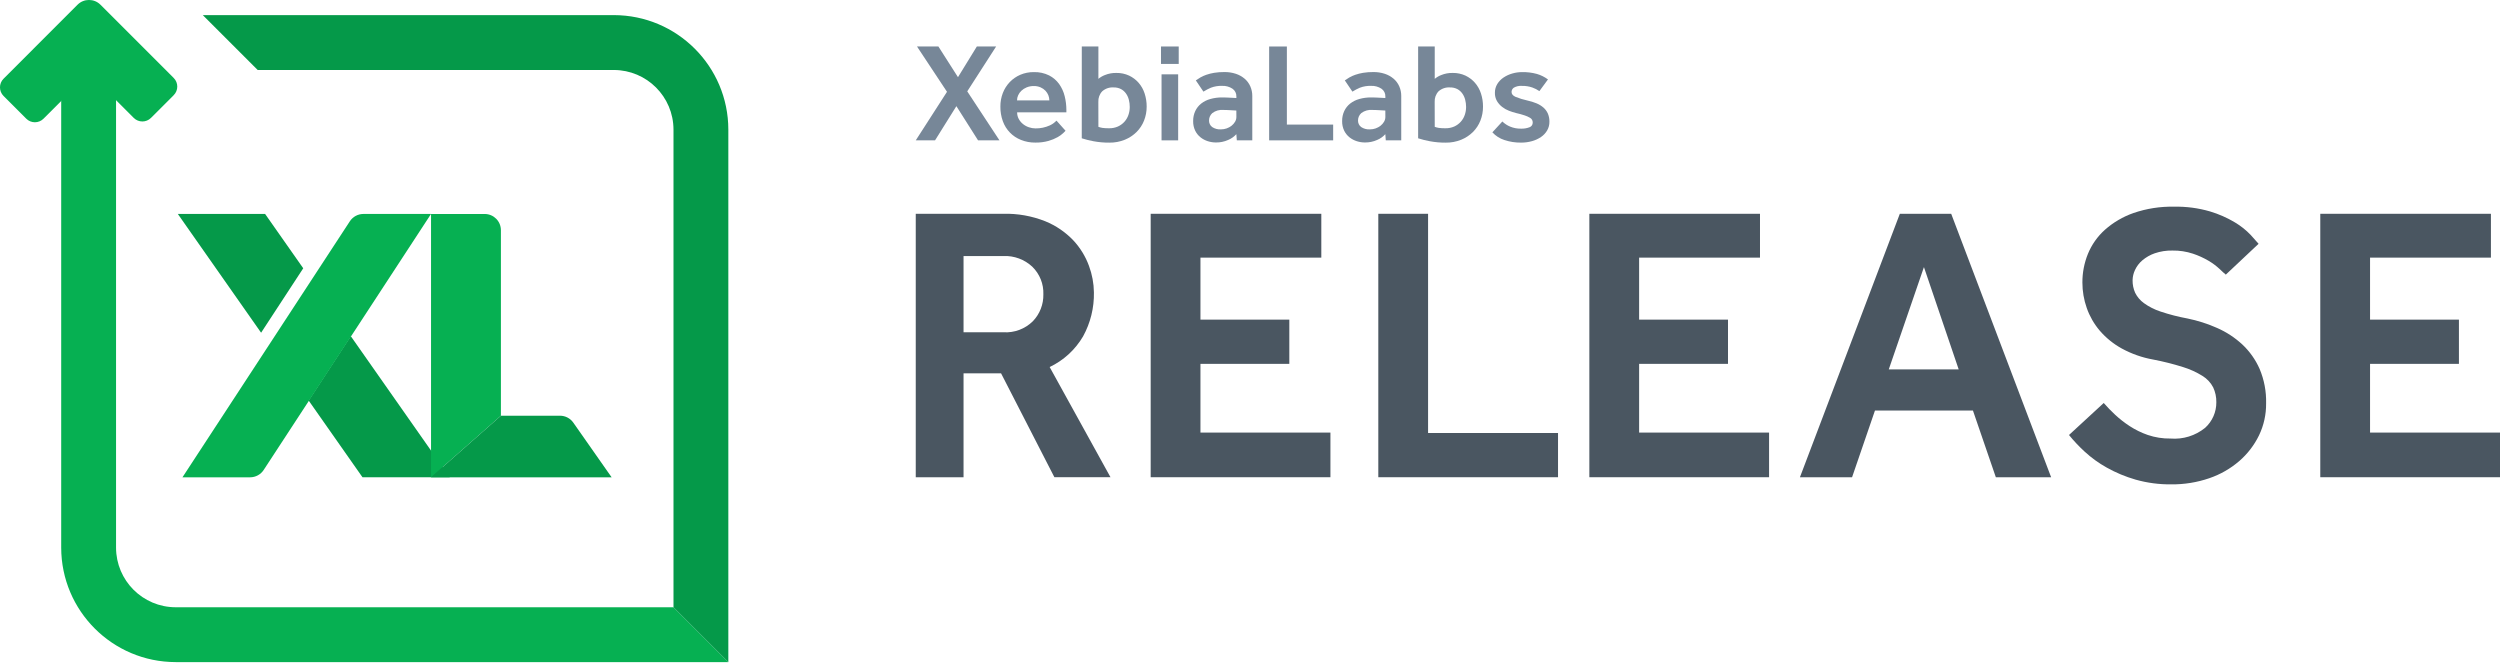
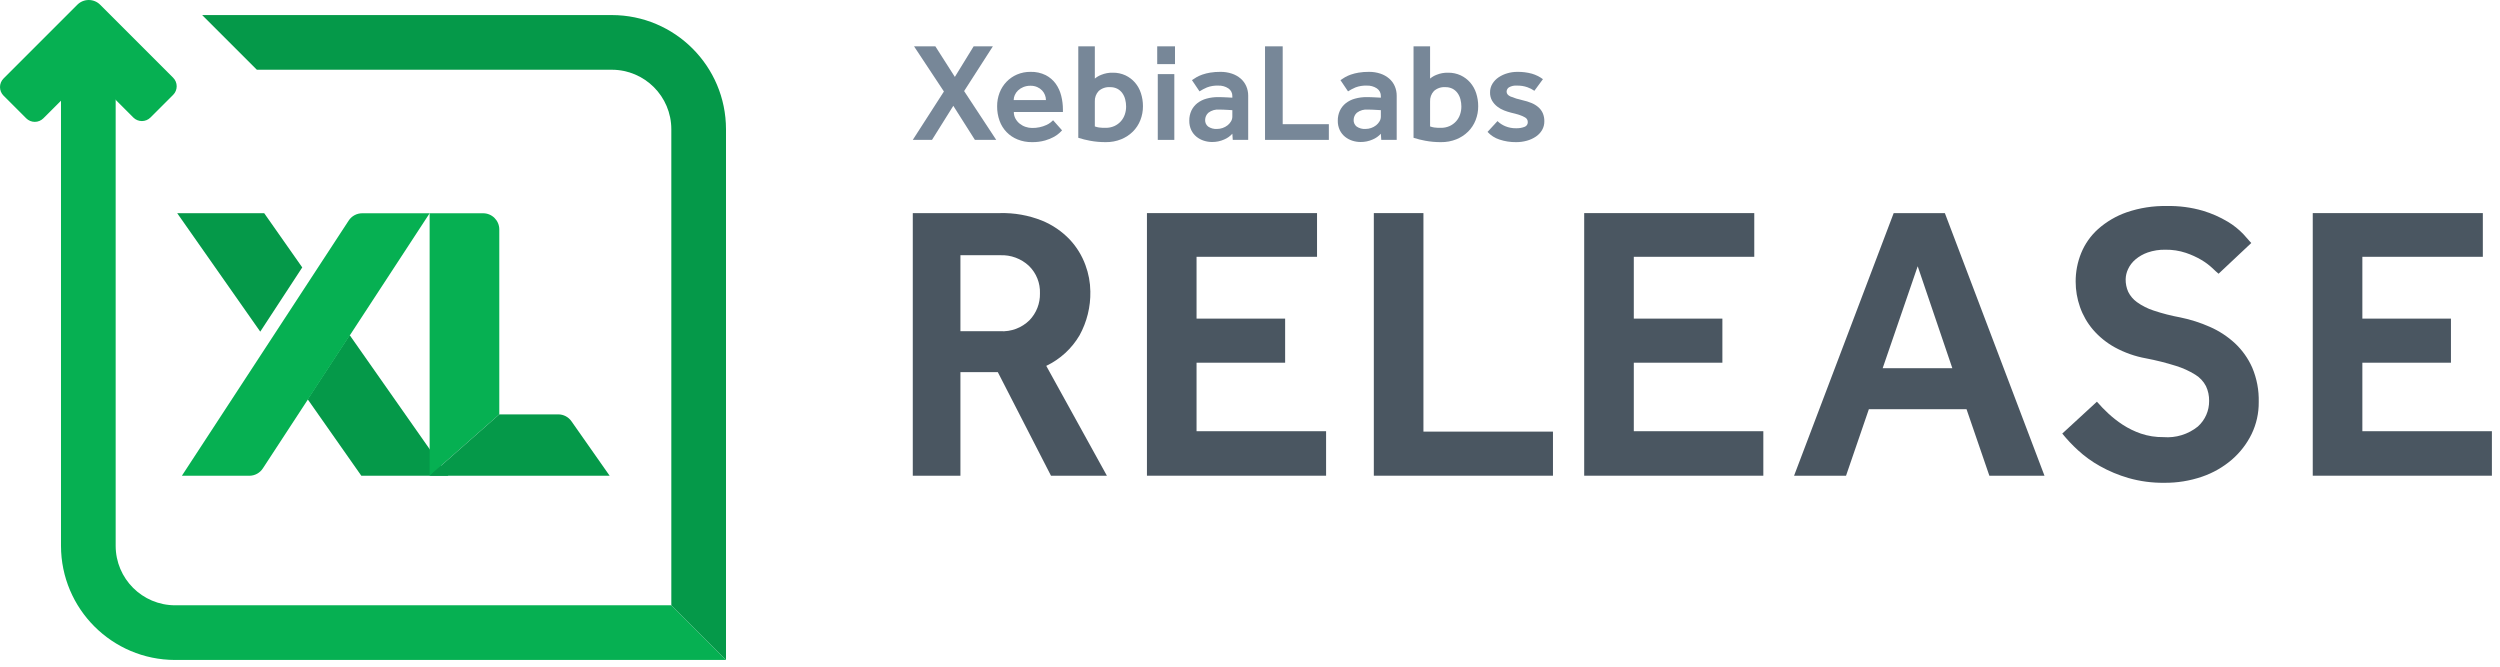
- <svg xmlns="http://www.w3.org/2000/svg" id="Layer_2" data-name="Layer 2" viewBox="0 0 89.708 23.759">
-   <defs>
-     <style>.cls-1{fill:#778798;}.cls-2{fill:#06b052;}.cls-3{fill:#059949;}.cls-4{fill:#4a5661;}</style>
-   </defs>
-   <path class="cls-1" d="M66.555,8.48a.89.89,0,0,0,.28.184.964.964,0,0,0,.386.073.783.783,0,0,0,.308-.05.172.172,0,0,0,.116-.167.186.186,0,0,0-.106-.177.961.961,0,0,0-.182-.081,3.158,3.158,0,0,0-.313-.086,2.181,2.181,0,0,1-.252-.081.952.952,0,0,1-.245-.139.748.748,0,0,1-.187-.212A.569.569,0,0,1,66.288,7.45a.588.588,0,0,1,.086-.316.758.758,0,0,1,.225-.232,1.11,1.11,0,0,1,.313-.144,1.258,1.258,0,0,1,.351-.05,1.88,1.88,0,0,1,.533.066,1.268,1.268,0,0,1,.396.197l-.308.419a1.036,1.036,0,0,0-.252-.129,1.06,1.06,0,0,0-.369-.058.509.509,0,0,0-.295.063.188.188,0,0,0-.083.154q0,.111.139.174a2.583,2.583,0,0,0,.432.134,1.912,1.912,0,0,1,.326.101.903.903,0,0,1,.247.151.623.623,0,0,1,.159.215.717.717,0,0,1,.056.295.606.606,0,0,1-.081.311.728.728,0,0,1-.22.235,1.098,1.098,0,0,1-.323.149,1.411,1.411,0,0,1-.391.053,1.816,1.816,0,0,1-.601-.093A1.001,1.001,0,0,1,66.197,8.869Z" transform="translate(-12.64593 -4.12063)" />
-   <path class="cls-1" d="M46.627,7.415l-1.076-1.626h.768l.702,1.101.677-1.101h.692L47.354,7.399,48.51,9.157h-.768l-.778-1.227L46.198,9.157h-.692Z" transform="translate(-12.64593 -4.12063)" />
-   <path class="cls-1" d="M50.881,8.813l-.083.083a.995.995,0,0,1-.197.144,1.53,1.53,0,0,1-.328.136,1.654,1.654,0,0,1-.477.061,1.338,1.338,0,0,1-.515-.096A1.131,1.131,0,0,1,48.631,8.47a1.494,1.494,0,0,1-.088-.525,1.32,1.32,0,0,1,.088-.487,1.19,1.19,0,0,1,.247-.391,1.159,1.159,0,0,1,.379-.263,1.205,1.205,0,0,1,.487-.096,1.162,1.162,0,0,1,.548.119,1.018,1.018,0,0,1,.361.311,1.277,1.277,0,0,1,.197.434A2.035,2.035,0,0,1,50.911,8.066v.086H49.144a.485.485,0,0,0,.058.237.606.606,0,0,0,.151.182.682.682,0,0,0,.212.116A.724.724,0,0,0,49.8,8.728a1.198,1.198,0,0,0,.52-.109.704.704,0,0,0,.149-.091q.058-.048.088-.078ZM50.3,7.723a.501.501,0,0,0-.035-.182.515.515,0,0,0-.104-.164.538.538,0,0,0-.174-.121.583.583,0,0,0-.242-.048.663.663,0,0,0-.26.048.612.612,0,0,0-.189.121.523.523,0,0,0-.116.164.445.445,0,0,0-.04.182Z" transform="translate(-12.64593 -4.12063)" />
-   <path class="cls-1" d="M51.464,5.789H52.06V6.95a.815.815,0,0,1,.232-.136,1.022,1.022,0,0,1,.414-.076,1.042,1.042,0,0,1,.457.096,1.057,1.057,0,0,1,.341.258,1.098,1.098,0,0,1,.215.384,1.491,1.491,0,0,1,.073.47,1.347,1.347,0,0,1-.094.502,1.198,1.198,0,0,1-.268.409,1.294,1.294,0,0,1-.422.278,1.427,1.427,0,0,1-.555.104,2.987,2.987,0,0,1-.568-.05,3.224,3.224,0,0,1-.422-.106ZM52.06,8.672a.838.838,0,0,0,.146.038,1.588,1.588,0,0,0,.237.013.75.75,0,0,0,.318-.063.712.712,0,0,0,.232-.169.703.703,0,0,0,.144-.245.867.867,0,0,0,.048-.285,1.043,1.043,0,0,0-.033-.263.676.676,0,0,0-.104-.225.52.52,0,0,0-.179-.157.545.545,0,0,0-.26-.058.558.558,0,0,0-.412.139.515.515,0,0,0-.139.381Z" transform="translate(-12.64593 -4.12063)" />
-   <path class="cls-1" d="M54.326,6.788h.596V9.157h-.596Z" transform="translate(-12.64593 -4.12063)" />
-   <path class="cls-1" d="M57.01,8.935a.817.817,0,0,1-.293.207,1.037,1.037,0,0,1-.439.091.958.958,0,0,1-.29-.045.819.819,0,0,1-.263-.139.694.694,0,0,1-.192-.24.759.759,0,0,1-.073-.343.83.83,0,0,1,.076-.361.75.75,0,0,1,.212-.268.94.94,0,0,1,.328-.164,1.522,1.522,0,0,1,.424-.056q.071,0,.157.003t.167.008q.091.005.187.01V7.581a.323.323,0,0,0-.141-.278.62.62,0,0,0-.369-.101,1.033,1.033,0,0,0-.404.066,1.805,1.805,0,0,0-.268.141l-.273-.404q.071-.05.162-.104a1.251,1.251,0,0,1,.212-.096,1.753,1.753,0,0,1,.28-.071,2.188,2.188,0,0,1,.371-.028,1.266,1.266,0,0,1,.412.063.946.946,0,0,1,.316.177.77.77,0,0,1,.202.273.842.842,0,0,1,.071.346V9.157h-.555Zm0-.848q-.091-.005-.177-.01-.071-.005-.149-.008-.078-.003-.134-.003a.571.571,0,0,0-.404.114.354.354,0,0,0-.116.26.286.286,0,0,0,.109.237.509.509,0,0,0,.321.086.615.615,0,0,0,.379-.131.521.521,0,0,0,.124-.141.331.331,0,0,0,.048-.172Z" transform="translate(-12.64593 -4.12063)" />
-   <path class="cls-1" d="M58.187,5.789h.636V8.591H60.484v.566H58.187Z" transform="translate(-12.64593 -4.12063)" />
-   <path class="cls-1" d="M62.356,8.935a.816.816,0,0,1-.293.207,1.037,1.037,0,0,1-.439.091.958.958,0,0,1-.29-.045.819.819,0,0,1-.263-.139.695.695,0,0,1-.192-.24.759.759,0,0,1-.073-.343.83.83,0,0,1,.076-.361.75.75,0,0,1,.212-.268.941.941,0,0,1,.328-.164,1.522,1.522,0,0,1,.424-.056q.071,0,.157.003t.167.008q.091.005.187.01V7.581a.323.323,0,0,0-.141-.278.62.62,0,0,0-.369-.101,1.033,1.033,0,0,0-.404.066,1.806,1.806,0,0,0-.268.141l-.273-.404q.071-.05.162-.104a1.251,1.251,0,0,1,.212-.096,1.753,1.753,0,0,1,.28-.071,2.188,2.188,0,0,1,.371-.028,1.266,1.266,0,0,1,.411.063.946.946,0,0,1,.316.177.77.77,0,0,1,.202.273.842.842,0,0,1,.071.346V9.157h-.555Zm0-.848q-.091-.005-.177-.01-.071-.005-.149-.008-.078-.003-.134-.003a.571.571,0,0,0-.404.114.354.354,0,0,0-.116.26.286.286,0,0,0,.109.237.509.509,0,0,0,.321.086.615.615,0,0,0,.379-.131.521.521,0,0,0,.124-.141.331.331,0,0,0,.048-.172Z" transform="translate(-12.64593 -4.12063)" />
-   <path class="cls-1" d="M63.533,5.789H64.129V6.95a.815.815,0,0,1,.232-.136A1.022,1.022,0,0,1,64.775,6.738a1.042,1.042,0,0,1,.457.096,1.057,1.057,0,0,1,.341.258,1.098,1.098,0,0,1,.215.384,1.492,1.492,0,0,1,.073.47,1.347,1.347,0,0,1-.093.502,1.198,1.198,0,0,1-.268.409,1.294,1.294,0,0,1-.422.278,1.427,1.427,0,0,1-.555.104,2.987,2.987,0,0,1-.568-.05,3.224,3.224,0,0,1-.422-.106ZM64.129,8.672a.837.837,0,0,0,.146.038,1.588,1.588,0,0,0,.237.013.75.75,0,0,0,.318-.063.712.712,0,0,0,.232-.169.703.703,0,0,0,.144-.245.867.867,0,0,0,.048-.285,1.043,1.043,0,0,0-.033-.263.676.676,0,0,0-.104-.225.52.52,0,0,0-.179-.157.545.545,0,0,0-.26-.058.558.558,0,0,0-.412.139.515.515,0,0,0-.139.381Z" transform="translate(-12.64593 -4.12063)" />
-   <rect class="cls-1" x="41.66" y="1.668" width="0.636" height="0.626" />
-   <path class="cls-2" d="M13.589,8.38l-.816-.816a.437.437,0,0,1,0-.618l2.655-2.656a.582.582,0,0,1,.823,0L18.879,6.918a.437.437,0,0,1-0.0.618l-.816.816a.437.437,0,0,1-.617-0L15.841,6.746,14.207,8.38A.437.437,0,0,1,13.589,8.38Z" transform="translate(-12.64593 -4.12063)" />
-   <path class="cls-2" d="M36.814,25.911H18.95a2.143,2.143,0,0,1-2.14-2.14V6.439H14.842V23.771A4.113,4.113,0,0,0,18.95,27.879H38.782Z" transform="translate(-12.64593 -4.12063)" />
-   <polygon class="cls-3" points="16.139 17.127 12.587 12.062 11.076 14.373 13.008 17.127 16.139 17.127" />
-   <path class="cls-2" d="M25.686,11.798a.582.582,0,0,0-.487.264L19.193,21.248h2.427a.582.582,0,0,0,.493-.272l6-9.178Z" transform="translate(-12.64593 -4.12063)" />
-   <path class="cls-2" d="M30.62,19.038v-6.657a.582.582,0,0,0-.582-.582H28.113v9.45Z" transform="translate(-12.64593 -4.12063)" />
-   <path class="cls-3" d="M33.218,19.286a.582.582,0,0,0-.477-.248H30.62l-2.508,2.21V21.248h6.481Z" transform="translate(-12.64593 -4.12063)" />
-   <polygon class="cls-3" points="9.512 7.676 6.38 7.676 9.369 11.939 10.881 9.627 9.512 7.676" />
-   <path class="cls-3" d="M34.673,4.663l-14.749.001,1.968,1.968H34.673A2.143,2.143,0,0,1,36.813,8.772V25.911l1.968,1.968V8.772A4.113,4.113,0,0,0,34.673,4.663Z" transform="translate(-12.64593 -4.12063)" />
-   <path class="cls-4" d="M45.506,11.792h3.133a3.824,3.824,0,0,1,1.517.269,2.899,2.899,0,0,1,1.006.687,2.693,2.693,0,0,1,.56.914,2.825,2.825,0,0,1,.177.95,3.148,3.148,0,0,1-.39,1.581,2.772,2.772,0,0,1-1.198,1.098l2.183,3.954h-2.013L48.568,17.518h-1.347v3.728H45.506Zm3.147,4.252a1.384,1.384,0,0,0,1.056-.397,1.351,1.351,0,0,0,.376-.964,1.317,1.317,0,0,0-.397-.992,1.428,1.428,0,0,0-1.035-.383H47.221v2.736Z" transform="translate(-12.64593 -4.12063)" />
-   <path class="cls-4" d="M53.936,11.792h6.123v1.573H55.722v2.225h3.189v1.587h-3.189v2.466h4.664v1.602H53.936Z" transform="translate(-12.64593 -4.12063)" />
-   <path class="cls-4" d="M62.104,11.792h1.786v7.866h4.663v1.587H62.104Z" transform="translate(-12.64593 -4.12063)" />
-   <path class="cls-4" d="M69.677,11.792h6.123v1.573h-4.337v2.225H74.652v1.587H71.463v2.466H76.126v1.602H69.677Z" transform="translate(-12.64593 -4.12063)" />
-   <path class="cls-4" d="M80.818,11.792h1.843L86.247,21.246H84.263l-.822-2.395H79.926l-.822,2.395H77.233Zm2.112,5.584-1.247-3.671-1.262,3.671Z" transform="translate(-12.64593 -4.12063)" />
-   <path class="cls-4" d="M88.135,18.581a5.397,5.397,0,0,0,.404.418,3.882,3.882,0,0,0,.525.411,2.987,2.987,0,0,0,.652.319,2.433,2.433,0,0,0,.815.128,1.748,1.748,0,0,0,1.24-.383,1.223,1.223,0,0,0,.404-.921,1.205,1.205,0,0,0-.113-.532,1.05,1.05,0,0,0-.383-.411,2.974,2.974,0,0,0-.702-.319,9.479,9.479,0,0,0-1.07-.269A3.714,3.714,0,0,1,88.78,16.625a2.865,2.865,0,0,1-.787-.638,2.557,2.557,0,0,1-.468-.815,2.744,2.744,0,0,1-.156-.914,2.701,2.701,0,0,1,.198-1.027,2.364,2.364,0,0,1,.61-.865,3.08,3.08,0,0,1,1.027-.602,4.209,4.209,0,0,1,1.453-.227,4.308,4.308,0,0,1,1.29.17,3.941,3.941,0,0,1,.9.397,2.67,2.67,0,0,1,.56.446q.198.22.284.319L92.515,13.975q-.071-.056-.227-.206a2.273,2.273,0,0,0-.39-.29,2.971,2.971,0,0,0-.56-.255,2.239,2.239,0,0,0-.737-.113,1.851,1.851,0,0,0-.638.099,1.408,1.408,0,0,0-.446.255,1.009,1.009,0,0,0-.262.347.892.892,0,0,0-.085.361,1.063,1.063,0,0,0,.092.454,1.012,1.012,0,0,0,.312.369,2.163,2.163,0,0,0,.602.305,6.996,6.996,0,0,0,.964.248,5.167,5.167,0,0,1,1.063.34,3.262,3.262,0,0,1,.9.588,2.697,2.697,0,0,1,.624.879,2.996,2.996,0,0,1,.234,1.24,2.587,2.587,0,0,1-.255,1.148,2.9,2.9,0,0,1-.708.921,3.263,3.263,0,0,1-1.077.616,4.069,4.069,0,0,1-1.361.22,4.503,4.503,0,0,1-1.283-.17,4.869,4.869,0,0,1-1.035-.432,4.163,4.163,0,0,1-.794-.574,5.667,5.667,0,0,1-.56-.595Z" transform="translate(-12.64593 -4.12063)" />
-   <path class="cls-4" d="M95.905,11.792h6.123v1.573h-4.337v2.225h3.189v1.587h-3.189v2.466h4.663v1.602H95.905Z" transform="translate(-12.64593 -4.12063)" />
+ <svg xmlns="http://www.w3.org/2000/svg" width="300px" height="80px" viewBox="0 0 300 80" version="1.1">
+   <defs />
+   <g id="Page-1" stroke="none" stroke-width="1" fill="none" fill-rule="evenodd">
+     <g id="xlr-2color-mark-300" fill-rule="nonzero">
+       <path d="M179.698,14.532 C179.968,14.794 180.285,15.002 180.633,15.146 C181.041,15.315 181.479,15.398 181.92,15.39 C182.27,15.403 182.619,15.346 182.947,15.222 C183.183,15.141 183.34,14.916 183.334,14.666 C183.346,14.417 183.206,14.184 182.981,14.077 C182.789,13.967 182.585,13.876 182.375,13.808 C182.032,13.695 181.684,13.599 181.331,13.522 C181.045,13.449 180.764,13.359 180.49,13.252 C180.196,13.139 179.921,12.983 179.673,12.79 C179.423,12.596 179.211,12.356 179.051,12.083 C178.881,11.783 178.797,11.442 178.806,11.098 C178.8,10.727 178.899,10.362 179.092,10.046 C179.284,9.737 179.539,9.473 179.841,9.272 C180.162,9.058 180.514,8.896 180.885,8.792 C181.265,8.681 181.659,8.624 182.055,8.624 C182.654,8.611 183.252,8.685 183.831,8.842 C184.306,8.982 184.754,9.204 185.152,9.499 L184.125,10.896 C183.866,10.715 183.583,10.571 183.284,10.467 C182.889,10.33 182.473,10.264 182.055,10.273 C181.713,10.242 181.369,10.315 181.07,10.484 C180.899,10.598 180.795,10.791 180.792,10.997 C180.792,11.244 180.947,11.437 181.255,11.578 C181.721,11.768 182.203,11.917 182.695,12.024 C183.066,12.103 183.429,12.216 183.78,12.36 C184.081,12.483 184.359,12.654 184.605,12.865 C184.831,13.063 185.012,13.307 185.135,13.581 C185.266,13.892 185.329,14.228 185.32,14.565 C185.325,14.928 185.232,15.286 185.051,15.601 C184.868,15.913 184.618,16.18 184.319,16.383 C183.989,16.606 183.625,16.774 183.242,16.88 C182.817,17 182.378,17.059 181.937,17.057 C181.257,17.066 180.579,16.961 179.934,16.745 C179.386,16.568 178.893,16.252 178.504,15.828 L179.698,14.532 Z" id="Shape" fill="#778798" />
+       <polygon id="Shape" fill="#778798" points="113.269 10.98 109.684 5.56 112.243 5.56 114.583 9.229 116.838 5.56 119.144 5.56 115.694 10.93 119.548 16.787 116.989 16.787 114.397 12.697 111.839 16.787 109.533 16.787" />
+       <path d="M127.449,15.642 L127.171,15.92 C126.973,16.106 126.753,16.268 126.515,16.4 C126.169,16.593 125.802,16.746 125.421,16.854 C124.903,16.999 124.367,17.067 123.83,17.056 C123.242,17.064 122.659,16.955 122.114,16.737 C121.104,16.337 120.315,15.521 119.95,14.498 C119.748,13.937 119.648,13.344 119.656,12.747 C119.651,12.192 119.751,11.641 119.95,11.123 C120.137,10.638 120.417,10.195 120.775,9.819 C121.133,9.445 121.562,9.148 122.037,8.943 C122.551,8.725 123.104,8.616 123.662,8.623 C124.294,8.604 124.921,8.74 125.488,9.019 C125.965,9.264 126.378,9.619 126.692,10.054 C127,10.491 127.222,10.982 127.348,11.502 C127.483,12.041 127.551,12.595 127.55,13.151 L127.55,13.438 L121.659,13.438 C121.655,13.713 121.721,13.986 121.853,14.229 C121.979,14.462 122.151,14.668 122.357,14.835 C122.568,15.005 122.808,15.136 123.064,15.222 C123.316,15.309 123.58,15.355 123.847,15.356 C124.445,15.367 125.037,15.243 125.581,14.994 C125.758,14.914 125.925,14.813 126.077,14.692 C126.206,14.585 126.304,14.498 126.372,14.431 L127.449,15.642 Z M125.514,12.007 C125.512,11.799 125.472,11.594 125.396,11.401 C125.316,11.198 125.199,11.013 125.051,10.854 C124.886,10.682 124.688,10.544 124.47,10.45 C124.215,10.339 123.94,10.285 123.662,10.29 C123.365,10.284 123.07,10.339 122.795,10.45 C122.561,10.544 122.347,10.681 122.164,10.854 C122.001,11.009 121.869,11.195 121.777,11.401 C121.689,11.591 121.644,11.798 121.642,12.007 L125.514,12.007 Z" id="Shape" fill="#778798" />
+       <path d="M129.394,5.56 L131.38,5.56 L131.38,9.431 C131.611,9.238 131.873,9.084 132.154,8.977 C132.592,8.798 133.062,8.712 133.535,8.724 C134.06,8.715 134.581,8.824 135.058,9.044 C135.491,9.25 135.878,9.542 136.194,9.903 C136.517,10.277 136.76,10.712 136.91,11.182 C137.074,11.687 137.157,12.216 137.154,12.748 C137.158,13.321 137.052,13.889 136.842,14.422 C136.642,14.933 136.338,15.397 135.95,15.786 C135.547,16.184 135.069,16.498 134.545,16.711 C133.957,16.949 133.327,17.066 132.693,17.056 C132.058,17.061 131.424,17.005 130.8,16.888 C130.324,16.802 129.854,16.684 129.394,16.535 L129.394,5.56 Z M131.38,15.171 C131.539,15.228 131.702,15.27 131.868,15.297 C132.131,15.331 132.395,15.345 132.66,15.34 C133.024,15.348 133.386,15.276 133.72,15.129 C134.014,14.996 134.277,14.804 134.494,14.565 C134.708,14.329 134.871,14.051 134.974,13.749 C135.08,13.443 135.134,13.122 135.134,12.798 C135.135,12.503 135.098,12.209 135.024,11.923 C134.957,11.654 134.84,11.4 134.679,11.174 C134.523,10.956 134.319,10.777 134.082,10.652 C133.813,10.517 133.515,10.45 133.215,10.458 C132.714,10.421 132.219,10.588 131.843,10.921 C131.521,11.264 131.354,11.723 131.38,12.192 L131.38,15.171 Z" id="Shape" fill="#778798" />
+       <polygon id="Shape" fill="#778798" points="138.933 8.893 140.919 8.893 140.919 16.787 138.933 16.787" />
+       <path d="M147.881,16.046 C147.611,16.346 147.277,16.582 146.905,16.737 C146.445,16.943 145.945,17.047 145.441,17.04 C145.112,17.039 144.786,16.988 144.473,16.888 C144.155,16.788 143.859,16.632 143.597,16.425 C143.327,16.21 143.109,15.937 142.958,15.626 C142.788,15.268 142.705,14.876 142.714,14.481 C142.707,14.066 142.793,13.655 142.966,13.278 C143.13,12.93 143.372,12.625 143.673,12.386 C143.998,12.133 144.37,11.947 144.767,11.839 C145.227,11.711 145.703,11.648 146.181,11.653 C146.338,11.653 146.512,11.656 146.703,11.662 C146.894,11.667 147.079,11.676 147.258,11.687 C147.46,11.698 147.668,11.71 147.881,11.721 L147.881,11.536 C147.893,11.167 147.715,10.817 147.41,10.61 C147.046,10.371 146.616,10.253 146.181,10.273 C145.722,10.255 145.264,10.33 144.834,10.492 C144.524,10.624 144.226,10.781 143.942,10.963 L143.034,9.616 C143.19,9.504 143.37,9.389 143.572,9.271 C143.797,9.143 144.034,9.036 144.279,8.951 C144.583,8.847 144.896,8.768 145.213,8.716 C145.622,8.65 146.036,8.619 146.45,8.623 C146.916,8.617 147.379,8.688 147.822,8.834 C148.207,8.96 148.565,9.16 148.874,9.423 C149.163,9.672 149.393,9.982 149.547,10.332 C149.706,10.695 149.787,11.088 149.783,11.485 L149.783,16.787 L147.931,16.787 L147.881,16.046 Z M147.881,13.219 C147.679,13.208 147.483,13.196 147.292,13.185 C147.135,13.174 146.969,13.166 146.796,13.16 C146.621,13.154 146.473,13.151 146.349,13.151 C145.869,13.102 145.387,13.237 145.003,13.53 C144.758,13.752 144.618,14.067 144.616,14.397 C144.602,14.704 144.736,14.998 144.977,15.188 C145.292,15.4 145.668,15.501 146.046,15.474 C146.504,15.473 146.949,15.319 147.309,15.037 C147.474,14.906 147.613,14.746 147.721,14.565 C147.826,14.393 147.881,14.195 147.881,13.993 L147.881,13.219 Z" id="Shape" fill="#778798" />
+       <polygon id="Shape" fill="#778798" points="151.803 5.56 153.924 5.56 153.924 14.902 159.462 14.902 159.462 16.787 151.803 16.787" />
+       <path d="M165.702,16.046 C165.432,16.346 165.098,16.582 164.726,16.737 C164.265,16.943 163.766,17.047 163.261,17.04 C162.933,17.039 162.606,16.988 162.293,16.888 C161.976,16.788 161.679,16.632 161.418,16.425 C161.148,16.21 160.929,15.937 160.778,15.626 C160.609,15.268 160.525,14.876 160.535,14.481 C160.527,14.066 160.614,13.655 160.787,13.278 C160.951,12.93 161.193,12.625 161.494,12.386 C161.819,12.133 162.191,11.947 162.588,11.839 C163.048,11.711 163.524,11.648 164.002,11.653 C164.159,11.653 164.333,11.656 164.523,11.662 C164.714,11.667 164.899,11.676 165.079,11.687 C165.281,11.698 165.489,11.71 165.702,11.721 L165.702,11.536 C165.714,11.167 165.536,10.817 165.231,10.61 C164.867,10.371 164.436,10.253 164.002,10.273 C163.543,10.255 163.085,10.33 162.655,10.492 C162.345,10.624 162.047,10.781 161.763,10.963 L160.854,9.616 C161.011,9.504 161.191,9.389 161.393,9.271 C161.618,9.143 161.854,9.036 162.099,8.951 C162.404,8.847 162.716,8.768 163.034,8.716 C163.443,8.65 163.857,8.619 164.271,8.623 C164.737,8.617 165.2,8.688 165.643,8.834 C166.028,8.96 166.385,9.16 166.695,9.423 C166.984,9.672 167.214,9.982 167.368,10.332 C167.527,10.695 167.607,11.088 167.604,11.485 L167.604,16.787 L165.752,16.787 L165.702,16.046 Z M165.702,13.219 C165.5,13.208 165.303,13.196 165.113,13.185 C164.955,13.174 164.79,13.166 164.616,13.16 C164.442,13.154 164.293,13.151 164.17,13.151 C163.689,13.102 163.208,13.237 162.823,13.53 C162.579,13.752 162.438,14.067 162.437,14.397 C162.423,14.704 162.557,14.998 162.798,15.188 C163.113,15.4 163.489,15.501 163.867,15.474 C164.325,15.473 164.769,15.319 165.13,15.037 C165.294,14.906 165.434,14.746 165.542,14.565 C165.647,14.393 165.702,14.195 165.702,13.993 L165.702,13.219 Z" id="Shape" fill="#778798" />
+       <path d="M169.624,5.56 L171.61,5.56 L171.61,9.431 C171.841,9.238 172.103,9.084 172.384,8.977 C172.822,8.798 173.292,8.712 173.765,8.725 C174.29,8.715 174.811,8.824 175.288,9.045 C175.721,9.25 176.108,9.542 176.424,9.903 C176.746,10.277 176.99,10.712 177.14,11.182 C177.304,11.688 177.387,12.216 177.384,12.748 C177.388,13.321 177.282,13.889 177.072,14.422 C176.872,14.933 176.568,15.398 176.18,15.786 C175.777,16.184 175.299,16.498 174.775,16.712 C174.187,16.949 173.557,17.066 172.923,17.057 C172.288,17.061 171.654,17.005 171.029,16.888 C170.554,16.802 170.084,16.684 169.624,16.535 L169.624,5.56 Z M171.61,15.171 C171.769,15.228 171.932,15.27 172.098,15.297 C172.361,15.331 172.625,15.345 172.89,15.34 C173.254,15.348 173.616,15.276 173.95,15.129 C174.244,14.996 174.507,14.804 174.724,14.565 C174.938,14.329 175.101,14.051 175.204,13.749 C175.31,13.443 175.364,13.122 175.364,12.798 C175.365,12.503 175.328,12.209 175.255,11.923 C175.187,11.654 175.07,11.4 174.909,11.174 C174.753,10.956 174.549,10.777 174.312,10.652 C174.043,10.517 173.745,10.45 173.445,10.458 C172.944,10.421 172.449,10.588 172.073,10.921 C171.751,11.264 171.584,11.723 171.61,12.192 L171.61,15.171 Z" id="Shape" fill="#778798" />
+       <rect id="Rectangle-path" fill="#778798" x="138.866" y="5.56" width="2.134" height="2.134" />
+       <path d="M3.145,14.197 L0.426,11.479 C-0.142,10.91 -0.142,9.989 0.426,9.42 L9.277,0.569 C9.641,0.205 10.135,3.09252536e-05 10.65,3.09252536e-05 C11.164,3.09252536e-05 11.658,0.205 12.022,0.569 L20.777,9.325 C21.05,9.598 21.203,9.968 21.203,10.354 C21.203,10.74 21.05,11.11 20.777,11.383 L18.056,14.102 C17.488,14.67 16.566,14.67 15.998,14.102 L10.649,8.752 L5.204,14.198 C4.931,14.471 4.56,14.624 4.174,14.624 C3.788,14.624 3.418,14.47 3.145,14.197 Z" id="Shape" fill="#06B052" />
+       <path d="M80.559,72.635 L21.014,72.635 C17.075,72.63 13.884,69.439 13.88,65.501 L13.88,7.729 L7.319,7.729 L7.319,65.501 C7.328,73.061 13.454,79.187 21.014,79.196 L87.12,79.196 L80.559,72.635 Z" id="Shape" fill="#06B052" />
+       <polygon id="Shape" fill="#059949" points="53.797 57.09 41.957 40.207 36.92 47.91 43.36 57.09" />
+       <path d="M43.465,25.592 C42.81,25.592 42.199,25.922 41.841,26.471 L21.825,57.091 L29.915,57.091 C30.582,57.091 31.202,56.749 31.557,56.184 L51.556,25.592 L43.465,25.592 Z" id="Shape" fill="#06B052" />
+       <path d="M59.915,49.724 L59.915,27.532 C59.915,26.461 59.046,25.592 57.974,25.592 L51.556,25.592 L51.556,57.091 L59.915,49.724 Z" id="Shape" fill="#06B052" />
+       <path d="M68.573,50.551 C68.21,50.033 67.617,49.724 66.984,49.724 L59.915,49.724 L51.556,57.091 L51.556,57.091 L73.159,57.091 L68.573,50.551 Z" id="Shape" fill="#059949" />
+       <polygon id="Shape" fill="#059949" points="31.707 25.587 21.267 25.587 31.23 39.797 36.27 32.09" />
+       <path d="M73.425,1.808 L24.262,1.81 L30.823,8.369 L73.425,8.369 C77.363,8.374 80.554,11.565 80.559,15.503 L80.559,72.635 L87.12,79.196 L87.12,15.503 C87.111,7.944 80.985,1.817 73.425,1.808 Z" id="Shape" fill="#059949" />
+       <path d="M109.534,25.572 L119.976,25.572 C121.704,25.526 123.424,25.831 125.031,26.47 C126.299,26.987 127.442,27.768 128.385,28.761 C129.205,29.641 129.84,30.678 130.252,31.808 C130.629,32.822 130.829,33.892 130.842,34.974 C130.879,36.813 130.43,38.63 129.543,40.242 C128.608,41.834 127.217,43.109 125.551,43.903 L132.827,57.085 L126.118,57.085 L119.74,44.659 L115.251,44.659 L115.251,57.085 L109.534,57.085 L109.534,25.572 Z M120.023,39.746 C121.331,39.825 122.611,39.344 123.543,38.423 C124.37,37.561 124.82,36.405 124.795,35.21 C124.841,33.97 124.36,32.769 123.472,31.903 C122.54,31.033 121.297,30.573 120.023,30.627 L115.251,30.627 L115.251,39.746 L120.023,39.746 Z" id="Shape" fill="#4A5661" />
+       <polygon id="Shape" fill="#4A5661" points="137.633 25.572 158.044 25.572 158.044 30.816 143.586 30.816 143.586 38.234 154.216 38.234 154.216 43.525 143.586 43.525 143.586 51.746 159.131 51.746 159.131 57.085 137.633 57.085" />
+       <polygon id="Shape" fill="#4A5661" points="164.859 25.572 170.812 25.572 170.812 51.794 186.356 51.794 186.356 57.085 164.859 57.085" />
+       <polygon id="Shape" fill="#4A5661" points="190.103 25.572 210.513 25.572 210.513 30.816 196.056 30.816 196.056 38.234 206.686 38.234 206.686 43.525 196.056 43.525 196.056 51.746 211.6 51.746 211.6 57.085 190.103 57.085" />
+       <path d="M227.242,25.572 L233.383,25.572 L245.337,57.085 L238.723,57.085 L235.982,49.1 L224.265,49.1 L221.525,57.085 L215.289,57.085 L227.242,25.572 Z M234.281,44.187 L230.124,31.95 L225.919,44.187 L234.281,44.187 Z" id="Shape" fill="#4A5661" />
+       <path d="M251.63,48.203 C252.053,48.691 252.503,49.156 252.976,49.597 C253.519,50.103 254.104,50.561 254.725,50.967 C255.404,51.408 256.133,51.765 256.898,52.029 C257.773,52.325 258.692,52.469 259.615,52.455 C261.106,52.576 262.586,52.119 263.749,51.179 C264.617,50.396 265.108,49.278 265.095,48.108 C265.106,47.497 264.977,46.89 264.717,46.336 C264.424,45.772 263.984,45.298 263.442,44.966 C262.712,44.512 261.926,44.155 261.103,43.903 C259.933,43.535 258.741,43.235 257.536,43.005 C256.221,42.77 254.953,42.323 253.78,41.683 C252.787,41.135 251.899,40.416 251.157,39.557 C250.475,38.755 249.946,37.834 249.599,36.84 C249.254,35.861 249.078,34.83 249.079,33.792 C249.074,32.619 249.299,31.455 249.741,30.368 C250.191,29.266 250.886,28.28 251.772,27.485 C252.772,26.6 253.936,25.918 255.197,25.477 C256.754,24.943 258.394,24.688 260.04,24.722 C261.493,24.692 262.943,24.883 264.339,25.288 C265.39,25.602 266.399,26.047 267.34,26.611 C268.026,27.021 268.653,27.522 269.205,28.099 C269.646,28.589 269.961,28.943 270.151,29.163 L266.229,32.848 C266.071,32.722 265.819,32.494 265.474,32.163 C265.076,31.794 264.64,31.47 264.174,31.194 C263.583,30.847 262.958,30.562 262.308,30.344 C261.516,30.081 260.685,29.953 259.851,29.966 C259.128,29.951 258.409,30.062 257.725,30.296 C257.181,30.486 256.676,30.774 256.237,31.147 C255.865,31.465 255.566,31.86 255.363,32.304 C255.185,32.682 255.088,33.092 255.079,33.509 C255.069,34.03 255.174,34.546 255.386,35.021 C255.628,35.509 255.985,35.93 256.426,36.25 C257.038,36.692 257.715,37.034 258.434,37.266 C259.484,37.617 260.557,37.893 261.647,38.092 C262.865,38.341 264.053,38.721 265.189,39.226 C266.291,39.709 267.305,40.372 268.189,41.187 C269.072,42.013 269.779,43.009 270.268,44.115 C270.819,45.423 271.085,46.832 271.048,48.25 C271.062,49.574 270.771,50.883 270.197,52.077 C269.625,53.249 268.822,54.294 267.836,55.148 C266.781,56.056 265.562,56.754 264.245,57.203 C262.785,57.703 261.251,57.951 259.709,57.935 C258.264,57.953 256.824,57.762 255.434,57.368 C254.232,57.022 253.075,56.539 251.984,55.927 C251.03,55.396 250.142,54.753 249.339,54.013 C248.669,53.398 248.046,52.735 247.472,52.029 L251.63,48.203 Z" id="Shape" fill="#4A5661" />
+       <polygon id="Shape" fill="#4A5661" points="277.53 25.572 297.94 25.572 297.94 30.816 283.483 30.816 283.483 38.234 294.113 38.234 294.113 43.525 283.483 43.525 283.483 51.746 299.027 51.746 299.027 57.085 277.53 57.085" />
+     </g>
+   </g>
</svg>
